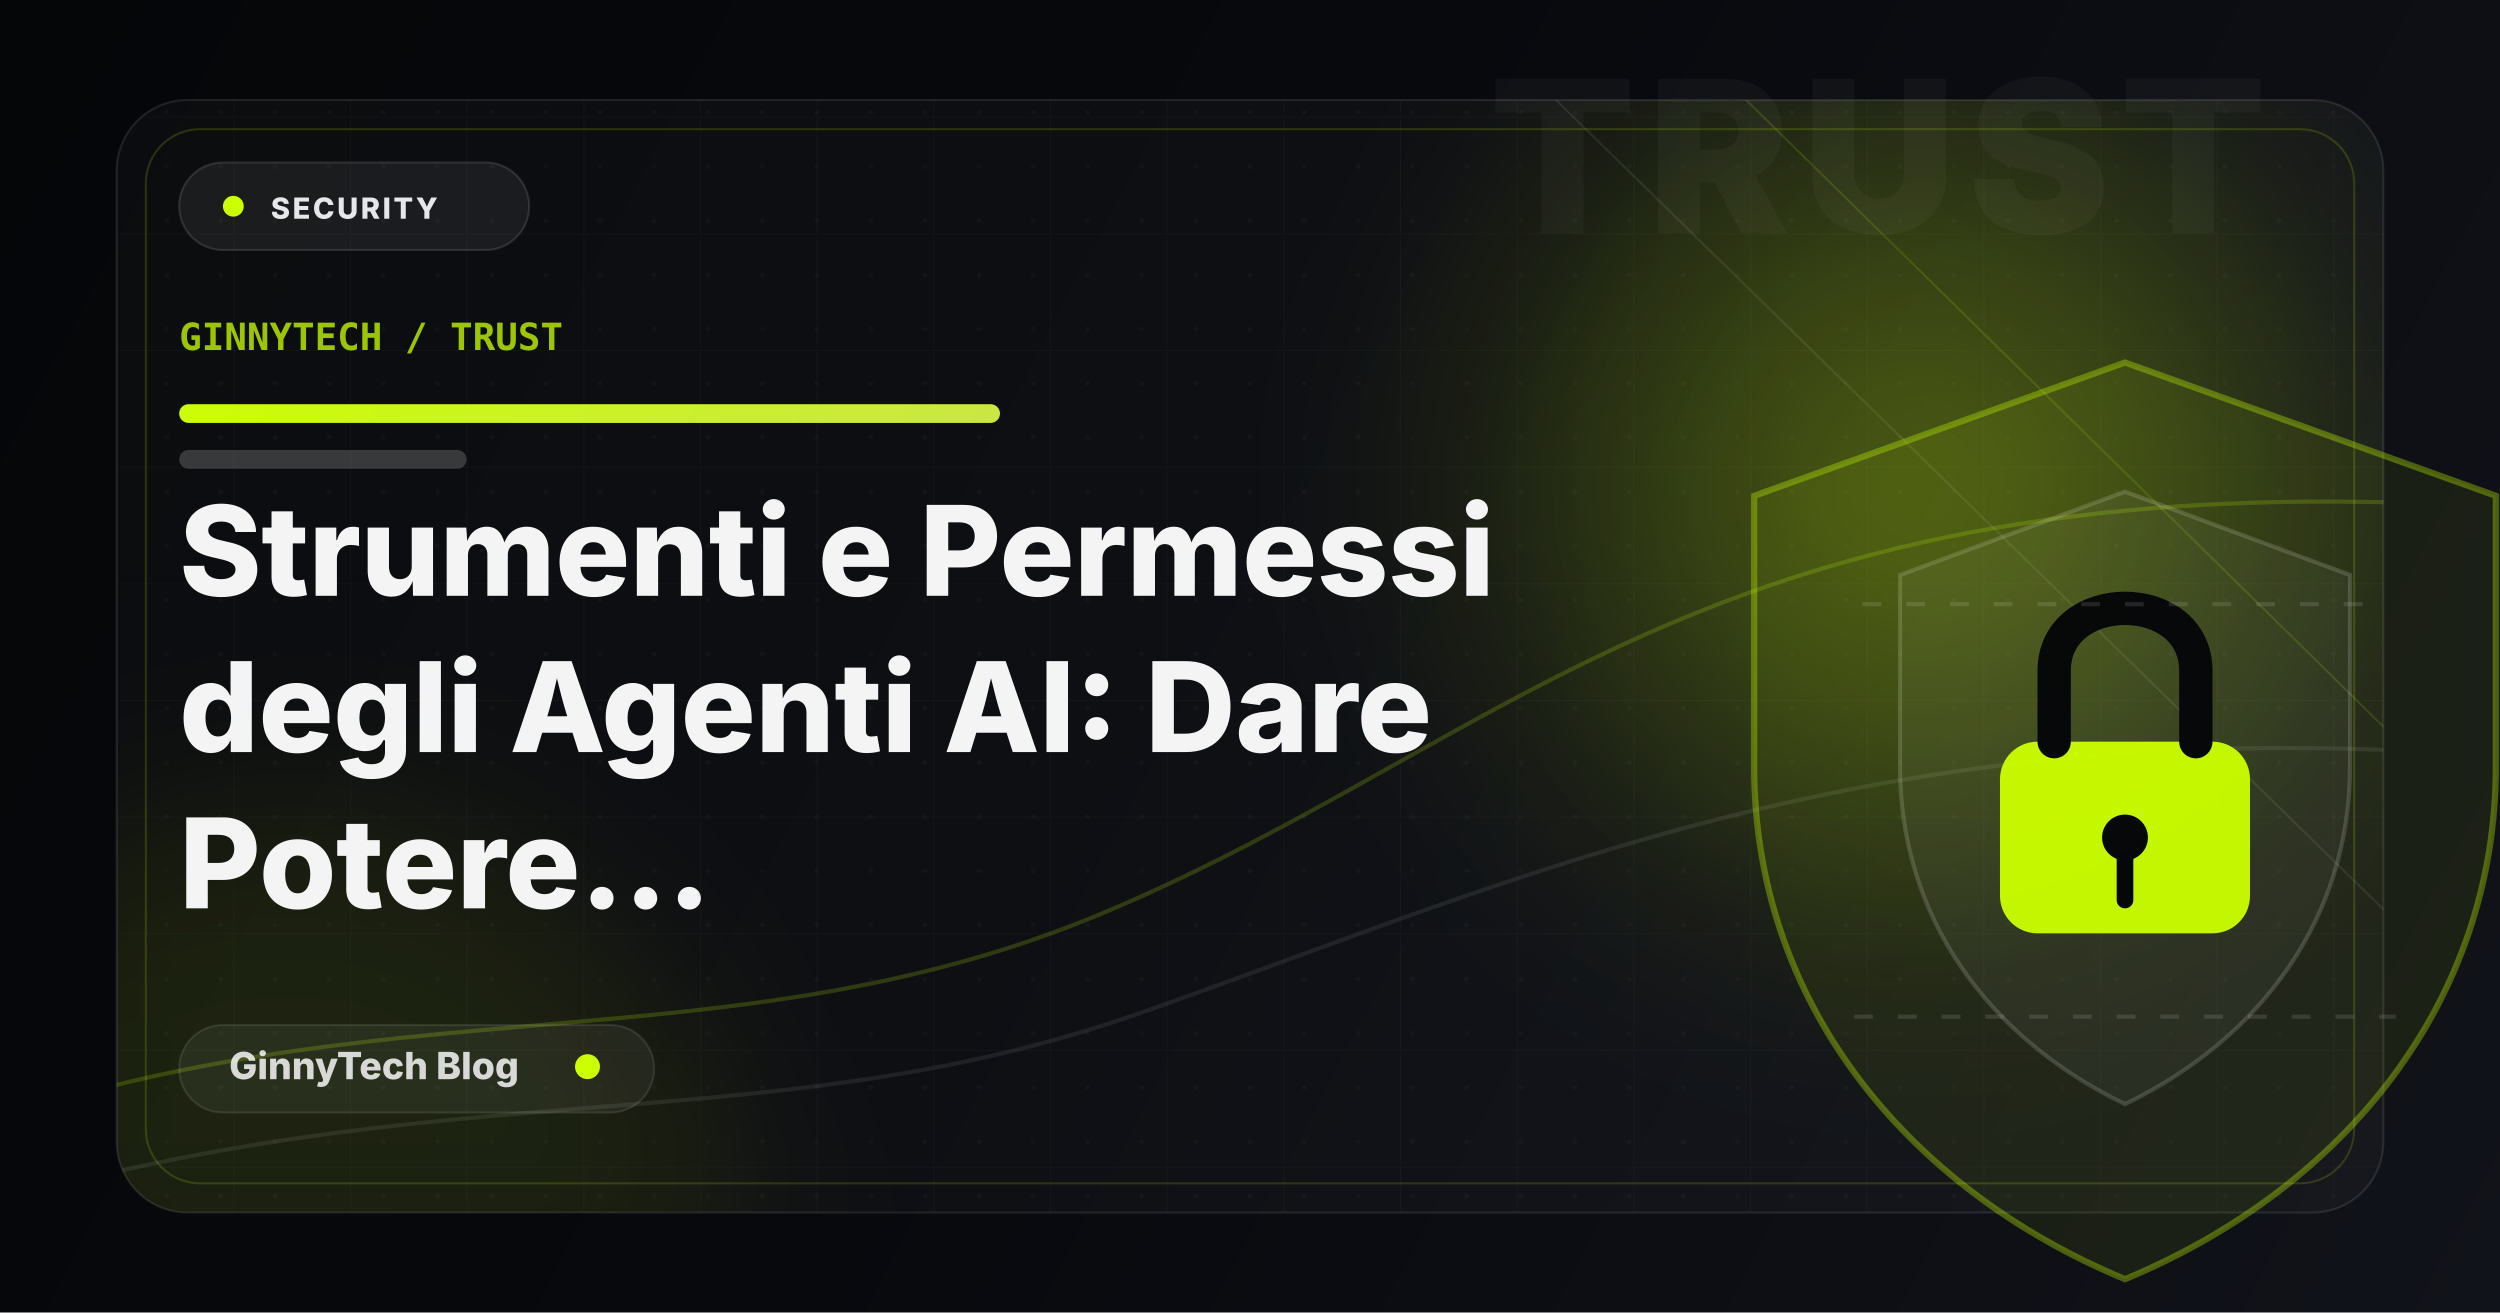
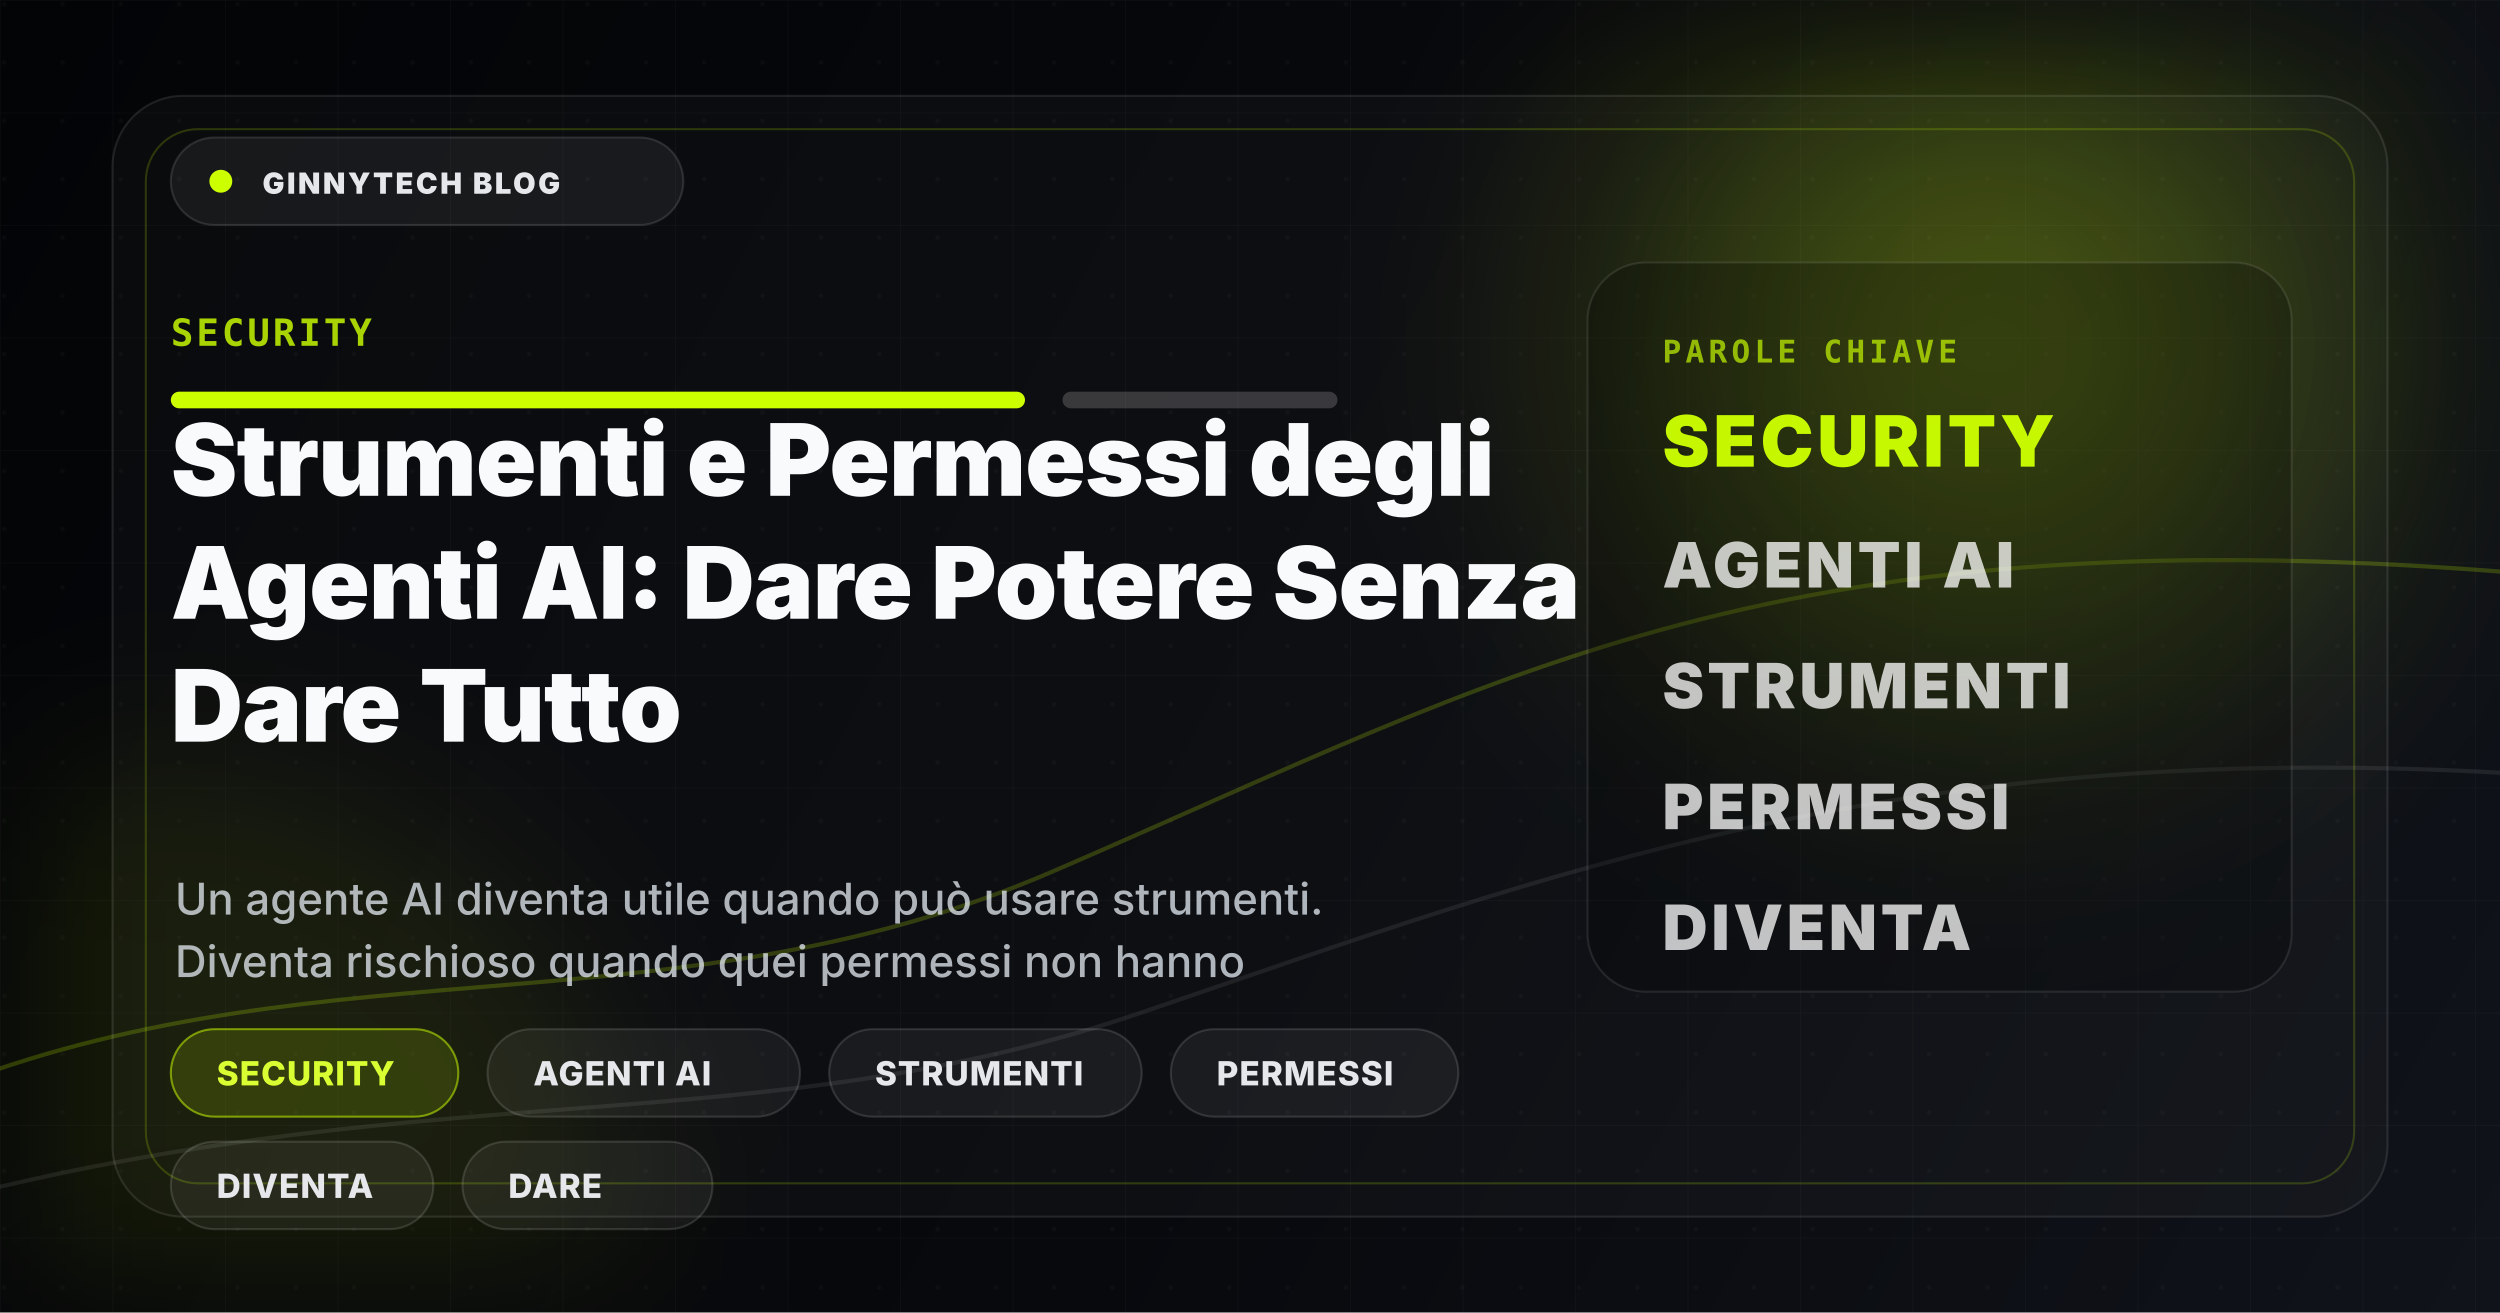
- <svg xmlns="http://www.w3.org/2000/svg" width="1200" height="630" viewBox="0 0 1200 630" fill="none">
+ <svg xmlns="http://www.w3.org/2000/svg" width="1200" height="630" viewBox="0 0 1200 630" fill="none" role="img" aria-label="Copertina articolo GinnyTech: Strumenti e Permessi degli Agenti AI: Dare Potere Senza Dare Tutto">
  <defs>
    <linearGradient id="bg" x1="0" y1="0" x2="1200" y2="630" gradientUnits="userSpaceOnUse">
-       <stop offset="0" stop-color="#050608" />
-       <stop offset="0.46" stop-color="#08090d" />
-       <stop offset="1" stop-color="#11131a" />
+       <stop offset="0" stop-color="#030406" />
+       <stop offset="0.55" stop-color="#08090d" />
+       <stop offset="1" stop-color="#10131a" />
    </linearGradient>
-     <linearGradient id="lime" x1="96" y1="100" x2="1060" y2="548" gradientUnits="userSpaceOnUse">
-       <stop offset="0" stop-color="#ccff00" stop-opacity="1" />
-       <stop offset="0.52" stop-color="#e7ff65" stop-opacity="0.86" />
-       <stop offset="1" stop-color="#b3e600" stop-opacity="0.9" />
-     </linearGradient>
-     <radialGradient id="glow" cx="50%" cy="50%" r="50%">
-       <stop offset="0" stop-color="#ccff00" stop-opacity="0.35" />
+     <radialGradient id="limeGlow" cx="50%" cy="50%" r="50%">
+       <stop offset="0" stop-color="#ccff00" stop-opacity="0.34" />
      <stop offset="1" stop-color="#ccff00" stop-opacity="0" />
    </radialGradient>
-     <filter id="softBlur" x="-40%" y="-40%" width="180%" height="180%">
+     <pattern id="grid" width="54" height="54" patternUnits="userSpaceOnUse">
+       <path d="M54 0H0V54" stroke="rgba(255,255,255,0.07)" stroke-width="1" />
+     </pattern>
+     <pattern id="dots" width="28" height="28" patternUnits="userSpaceOnUse">
+       <circle cx="2" cy="2" r="1.1" fill="rgba(255,255,255,0.13)" />
+     </pattern>
+     <filter id="blur" x="-50%" y="-50%" width="200%" height="200%">
      <feGaussianBlur stdDeviation="44" />
    </filter>
-     <pattern id="dots" width="26" height="26" patternUnits="userSpaceOnUse">
-       <circle cx="2" cy="2" r="1.15" fill="rgba(255,255,255,0.12)" />
-     </pattern>
-     <pattern id="grid" width="56" height="56" patternUnits="userSpaceOnUse">
-       <path d="M56 0H0V56" stroke="rgba(255,255,255,0.08)" stroke-width="1" />
-     </pattern>
-     <clipPath id="frameClip">
-       <rect x="56" y="48" width="1088" height="534" rx="34" />
-     </clipPath>
  </defs>
  <rect width="1200" height="630" fill="url(#bg)" />
-   <g clip-path="url(#frameClip)">
-     <rect x="0" y="0" width="1200" height="630" fill="url(#grid)" opacity="0.28" />
-     <rect x="0" y="0" width="1200" height="630" fill="url(#dots)" opacity="0.2" />
-     <circle cx="922" cy="232" r="260" fill="url(#glow)" filter="url(#softBlur)" />
-     <circle cx="138" cy="602" r="210" fill="#ccff00" fill-opacity="0.09" filter="url(#softBlur)" />
-     <path d="M-20 544C180 470 350 514 530 438C730 354 826 218 1208 244" stroke="rgba(204,255,0,0.18)" stroke-width="2" />
-     <path d="M-18 582C212 512 366 550 548 486C736 420 906 338 1210 364" stroke="rgba(255,255,255,0.08)" stroke-width="2" />
-     <path d="M616 -80L1166 458" stroke="rgba(255,255,255,0.08)" stroke-width="1" />
-     <path d="M708 -80L1190 394" stroke="rgba(204,255,0,0.13)" stroke-width="1" />
+   <rect width="1200" height="630" fill="url(#grid)" opacity="0.34" />
+   <rect width="1200" height="630" fill="url(#dots)" opacity="0.18" />
+   <circle cx="955" cy="166" r="258" fill="url(#limeGlow)" filter="url(#blur)" />
+   <circle cx="80" cy="590" r="220" fill="#ccff00" fill-opacity="0.08" filter="url(#blur)" />
+   <path d="M-20 520C160 452 326 496 506 418C724 324 852 244 1220 276" stroke="rgba(204,255,0,0.20)" stroke-width="2" />
+   <path d="M-18 574C214 516 366 548 548 486C742 420 914 352 1218 372" stroke="rgba(255,255,255,0.08)" stroke-width="2" />
+   <rect x="54" y="46" width="1092" height="538" rx="34" fill="rgba(255,255,255,0.024)" stroke="rgba(255,255,255,0.10)" />
+   <rect x="70" y="62" width="1060" height="506" rx="25" stroke="rgba(204,255,0,0.18)" />
+   <g transform="translate(82 94)">
+     <rect x="0" y="-28" width="246" height="42" rx="21" fill="rgba(255,255,255,0.06)" stroke="rgba(255,255,255,0.12)" />
+     <circle cx="24" cy="-7" r="5.5" fill="#ccff00" />
+     <text x="44" y="-1" font-family="Montserrat, Inter, Arial, sans-serif" font-size="14" font-weight="850" letter-spacing="1.2" fill="#e5e7eb">GINNYTECH BLOG</text>
  </g>
-   <rect x="56" y="48" width="1088" height="534" rx="34" fill="rgba(255,255,255,0.025)" stroke="rgba(255,255,255,0.10)" />
-   <rect x="70" y="62" width="1060" height="506" rx="26" stroke="rgba(204,255,0,0.16)" stroke-width="1" />
-   <rect x="86" y="78" width="168" height="42" rx="21" fill="rgba(255,255,255,0.065)" stroke="rgba(255,255,255,0.12)" />
-   <circle cx="112" cy="99" r="5" fill="#ccff00" />
-   <text x="130" y="105" font-family="Montserrat, Inter, Arial, sans-serif" font-size="14" font-weight="800" letter-spacing="1.2" fill="#e5e7eb">SECURITY</text>
-   <text x="86" y="168" font-family="JetBrains Mono, Consolas, monospace" font-size="18" font-weight="700" fill="rgba(204,255,0,0.76)">GINNYTECH / TRUST</text>
-   <rect x="86" y="194" width="394" height="9" rx="4.5" fill="url(#lime)" />
-   <rect x="86" y="216" width="138" height="9" rx="4.5" fill="rgba(255,255,255,0.18)" />
-   <text x="715" y="112" font-family="Montserrat, Inter, Arial, sans-serif" font-size="102" font-weight="900" letter-spacing="6" fill="rgba(255,255,255,0.035)">TRUST</text>
-   <g transform="translate(782 132)" opacity="0.96">
-     <path d="M238 42L416 106V236C416 348 344 438 238 482C132 438 60 348 60 236V106L238 42Z" fill="rgba(204,255,0,0.07)" stroke="rgba(204,255,0,0.34)" stroke-width="3" />
-     <path d="M238 104L346 144V236C346 308 304 366 238 398C172 366 130 308 130 236V144L238 104Z" fill="rgba(255,255,255,0.045)" stroke="rgba(255,255,255,0.16)" stroke-width="2" />
-     <rect x="178" y="224" width="120" height="92" rx="18" fill="#ccff00" />
-     <path d="M204 224V190C204 150 272 150 272 190V224" stroke="#050608" stroke-width="16" stroke-linecap="round" fill="none" />
-     <circle cx="238" cy="270" r="11" fill="#050608" />
-     <path d="M238 280V300" stroke="#050608" stroke-width="8" stroke-linecap="round" />
-     <path d="M112 158H364M108 356H368" stroke="rgba(255,255,255,0.12)" stroke-width="2" stroke-dasharray="9 12" />
+   <text x="82" y="166" font-family="JetBrains Mono, Consolas, monospace" font-size="18" font-weight="800" letter-spacing="1.4" fill="rgba(204,255,0,0.82)">SECURITY</text>
+   <rect x="82" y="188" width="410" height="8" rx="4" fill="#ccff00" />
+   <rect x="510" y="188" width="132" height="8" rx="4" fill="rgba(255,255,255,0.18)" />
+   <text x="82" y="238" font-family="Montserrat, Inter, Arial, sans-serif" font-size="48" font-weight="850" letter-spacing="-0.4" fill="#f8fafc">Strumenti e Permessi degli</text>
+   <text x="82" y="297" font-family="Montserrat, Inter, Arial, sans-serif" font-size="48" font-weight="850" letter-spacing="-0.4" fill="#f8fafc">Agenti AI: Dare Potere Senza</text>
+   <text x="82" y="356" font-family="Montserrat, Inter, Arial, sans-serif" font-size="48" font-weight="850" letter-spacing="-0.4" fill="#f8fafc">Dare Tutto</text>
+   <text x="84" y="439" font-family="Inter, Arial, sans-serif" font-size="21" font-weight="500" fill="rgba(226,232,240,0.76)">Un agente AI diventa utile quando può usare strumenti.</text>
+   <text x="84" y="469" font-family="Inter, Arial, sans-serif" font-size="21" font-weight="500" fill="rgba(226,232,240,0.76)">Diventa rischioso quando quei permessi non hanno</text>
+   <g opacity="0.96">
+     <rect x="762" y="126" width="338" height="350" rx="28" fill="rgba(0,0,0,0.24)" stroke="rgba(255,255,255,0.10)" />
+     <text x="798" y="174" font-family="JetBrains Mono, Consolas, monospace" font-size="15" font-weight="800" letter-spacing="2" fill="rgba(204,255,0,0.70)">PAROLE CHIAVE</text>
+     <text x="798" y="224" font-family="Montserrat, Inter, Arial, sans-serif" font-size="34" font-weight="900" letter-spacing="1.8" fill="#ccff00">SECURITY</text>
+     <text x="798" y="282" font-family="Montserrat, Inter, Arial, sans-serif" font-size="30" font-weight="900" letter-spacing="1.8" fill="rgba(255,255,255,0.78)">AGENTI AI</text>
+     <text x="798" y="340" font-family="Montserrat, Inter, Arial, sans-serif" font-size="30" font-weight="900" letter-spacing="1.8" fill="rgba(255,255,255,0.78)">STRUMENTI</text>
+     <text x="798" y="398" font-family="Montserrat, Inter, Arial, sans-serif" font-size="30" font-weight="900" letter-spacing="1.8" fill="rgba(255,255,255,0.78)">PERMESSI</text>
+     <text x="798" y="456" font-family="Montserrat, Inter, Arial, sans-serif" font-size="30" font-weight="900" letter-spacing="1.8" fill="rgba(255,255,255,0.78)">DIVENTA</text>
  </g>
-   <text x="86" y="286" font-family="Montserrat, Inter, Arial, sans-serif" font-size="60" font-weight="800" letter-spacing="-0.2" fill="#f4f4f5">Strumenti e Permessi</text>
-   <text x="86" y="361" font-family="Montserrat, Inter, Arial, sans-serif" font-size="60" font-weight="800" letter-spacing="-0.2" fill="#f4f4f5">degli Agenti AI: Dare</text>
-   <text x="86" y="436" font-family="Montserrat, Inter, Arial, sans-serif" font-size="60" font-weight="800" letter-spacing="-0.2" fill="#f4f4f5">Potere...</text>
-   <g transform="translate(86 520)">
-     <rect x="0" y="-28" width="228" height="42" rx="21" fill="rgba(255,255,255,0.055)" stroke="rgba(255,255,255,0.10)" />
-     <text x="24" y="-2" font-family="Montserrat, Inter, Arial, sans-serif" font-size="18" font-weight="800" fill="rgba(255,255,255,0.82)">GinnyTech Blog</text>
-     <circle cx="196" cy="-8" r="6" fill="#ccff00" />
+   <g transform="translate(82 526)">
+     <rect x="0" y="-32" width="138" height="42" rx="21" fill="rgba(204,255,0,0.14)" stroke="rgba(204,255,0,0.52)" />
+     <text x="22" y="-5" font-family="Montserrat, Inter, Arial, sans-serif" font-size="16" font-weight="800" letter-spacing="0.5" fill="#d9ff33">SECURITY</text>
+   </g>
+   <g transform="translate(234 526)">
+     <rect x="0" y="-32" width="150" height="42" rx="21" fill="rgba(255,255,255,0.055)" stroke="rgba(255,255,255,0.13)" />
+     <text x="22" y="-5" font-family="Montserrat, Inter, Arial, sans-serif" font-size="16" font-weight="800" letter-spacing="0.5" fill="#e5e7eb">AGENTI AI</text>
+   </g>
+   <g transform="translate(398 526)">
+     <rect x="0" y="-32" width="150" height="42" rx="21" fill="rgba(255,255,255,0.055)" stroke="rgba(255,255,255,0.13)" />
+     <text x="22" y="-5" font-family="Montserrat, Inter, Arial, sans-serif" font-size="16" font-weight="800" letter-spacing="0.5" fill="#e5e7eb">STRUMENTI</text>
+   </g>
+   <g transform="translate(562 526)">
+     <rect x="0" y="-32" width="138" height="42" rx="21" fill="rgba(255,255,255,0.055)" stroke="rgba(255,255,255,0.13)" />
+     <text x="22" y="-5" font-family="Montserrat, Inter, Arial, sans-serif" font-size="16" font-weight="800" letter-spacing="0.5" fill="#e5e7eb">PERMESSI</text>
+   </g>
+   <g transform="translate(82 580)">
+     <rect x="0" y="-32" width="126" height="42" rx="21" fill="rgba(255,255,255,0.055)" stroke="rgba(255,255,255,0.13)" />
+     <text x="22" y="-5" font-family="Montserrat, Inter, Arial, sans-serif" font-size="16" font-weight="800" letter-spacing="0.5" fill="#e5e7eb">DIVENTA</text>
+   </g>
+   <g transform="translate(222 580)">
+     <rect x="0" y="-32" width="120" height="42" rx="21" fill="rgba(255,255,255,0.055)" stroke="rgba(255,255,255,0.13)" />
+     <text x="22" y="-5" font-family="Montserrat, Inter, Arial, sans-serif" font-size="16" font-weight="800" letter-spacing="0.5" fill="#e5e7eb">DARE</text>
  </g>
</svg>
